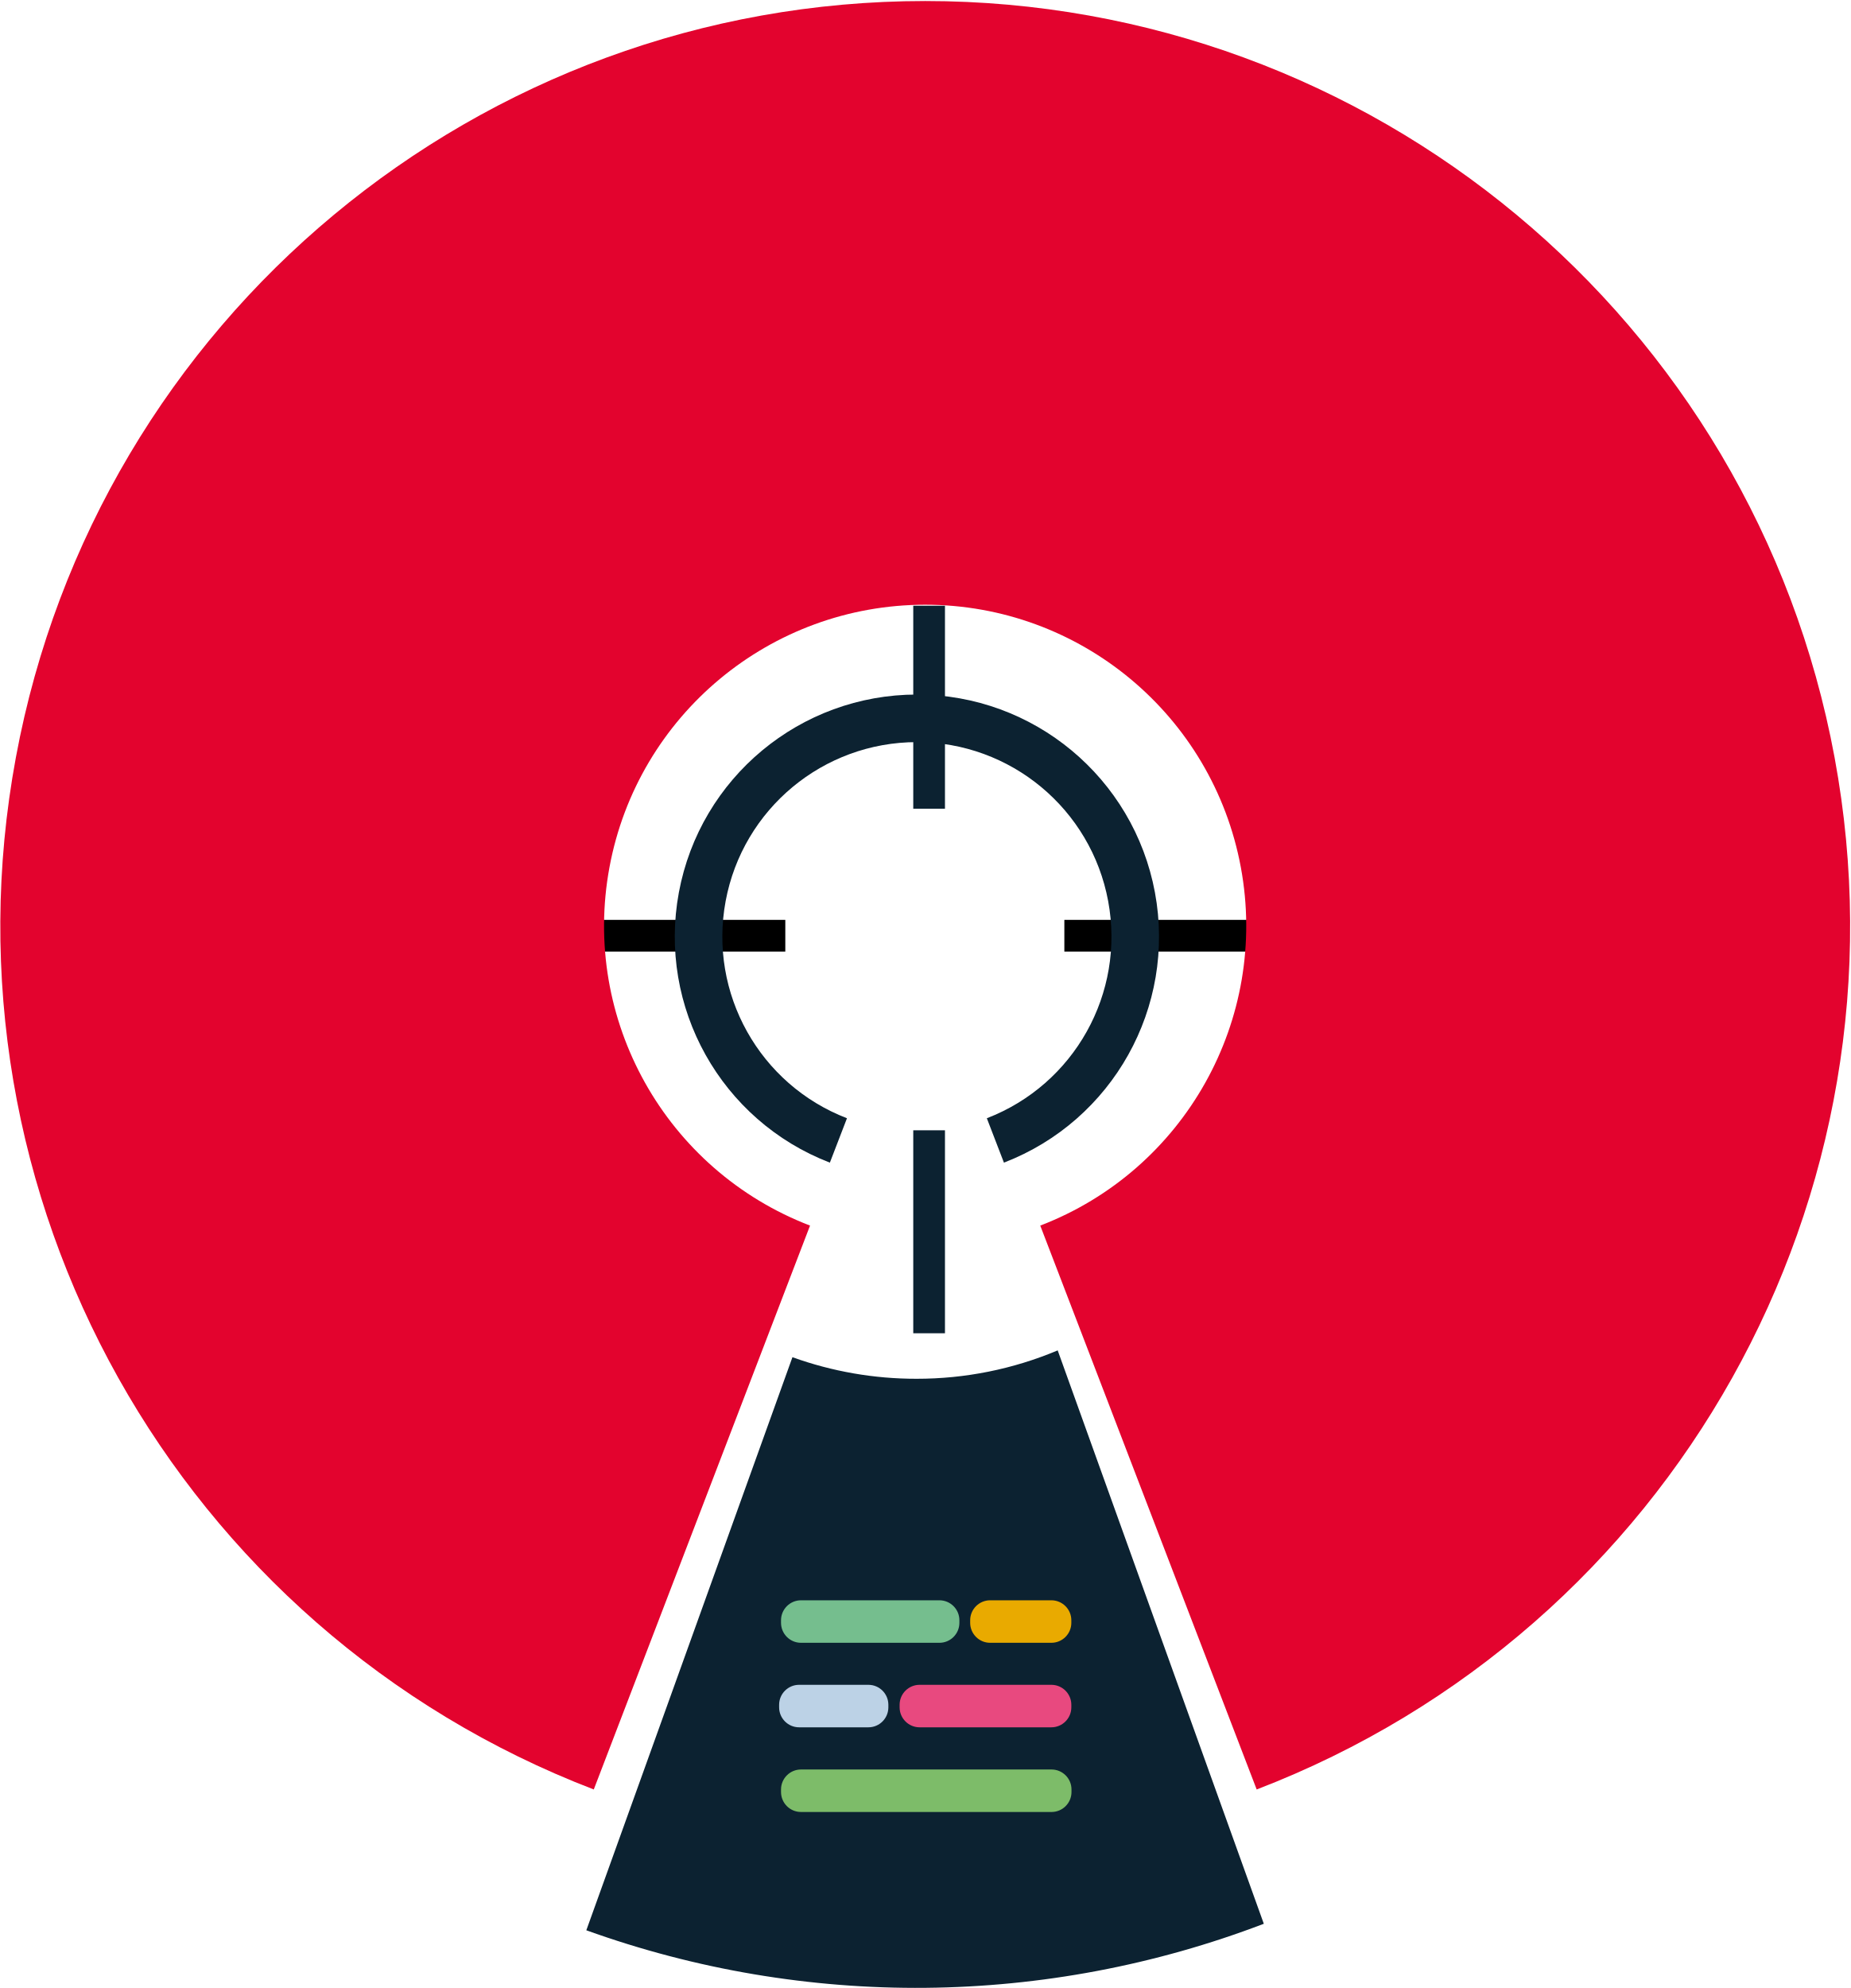
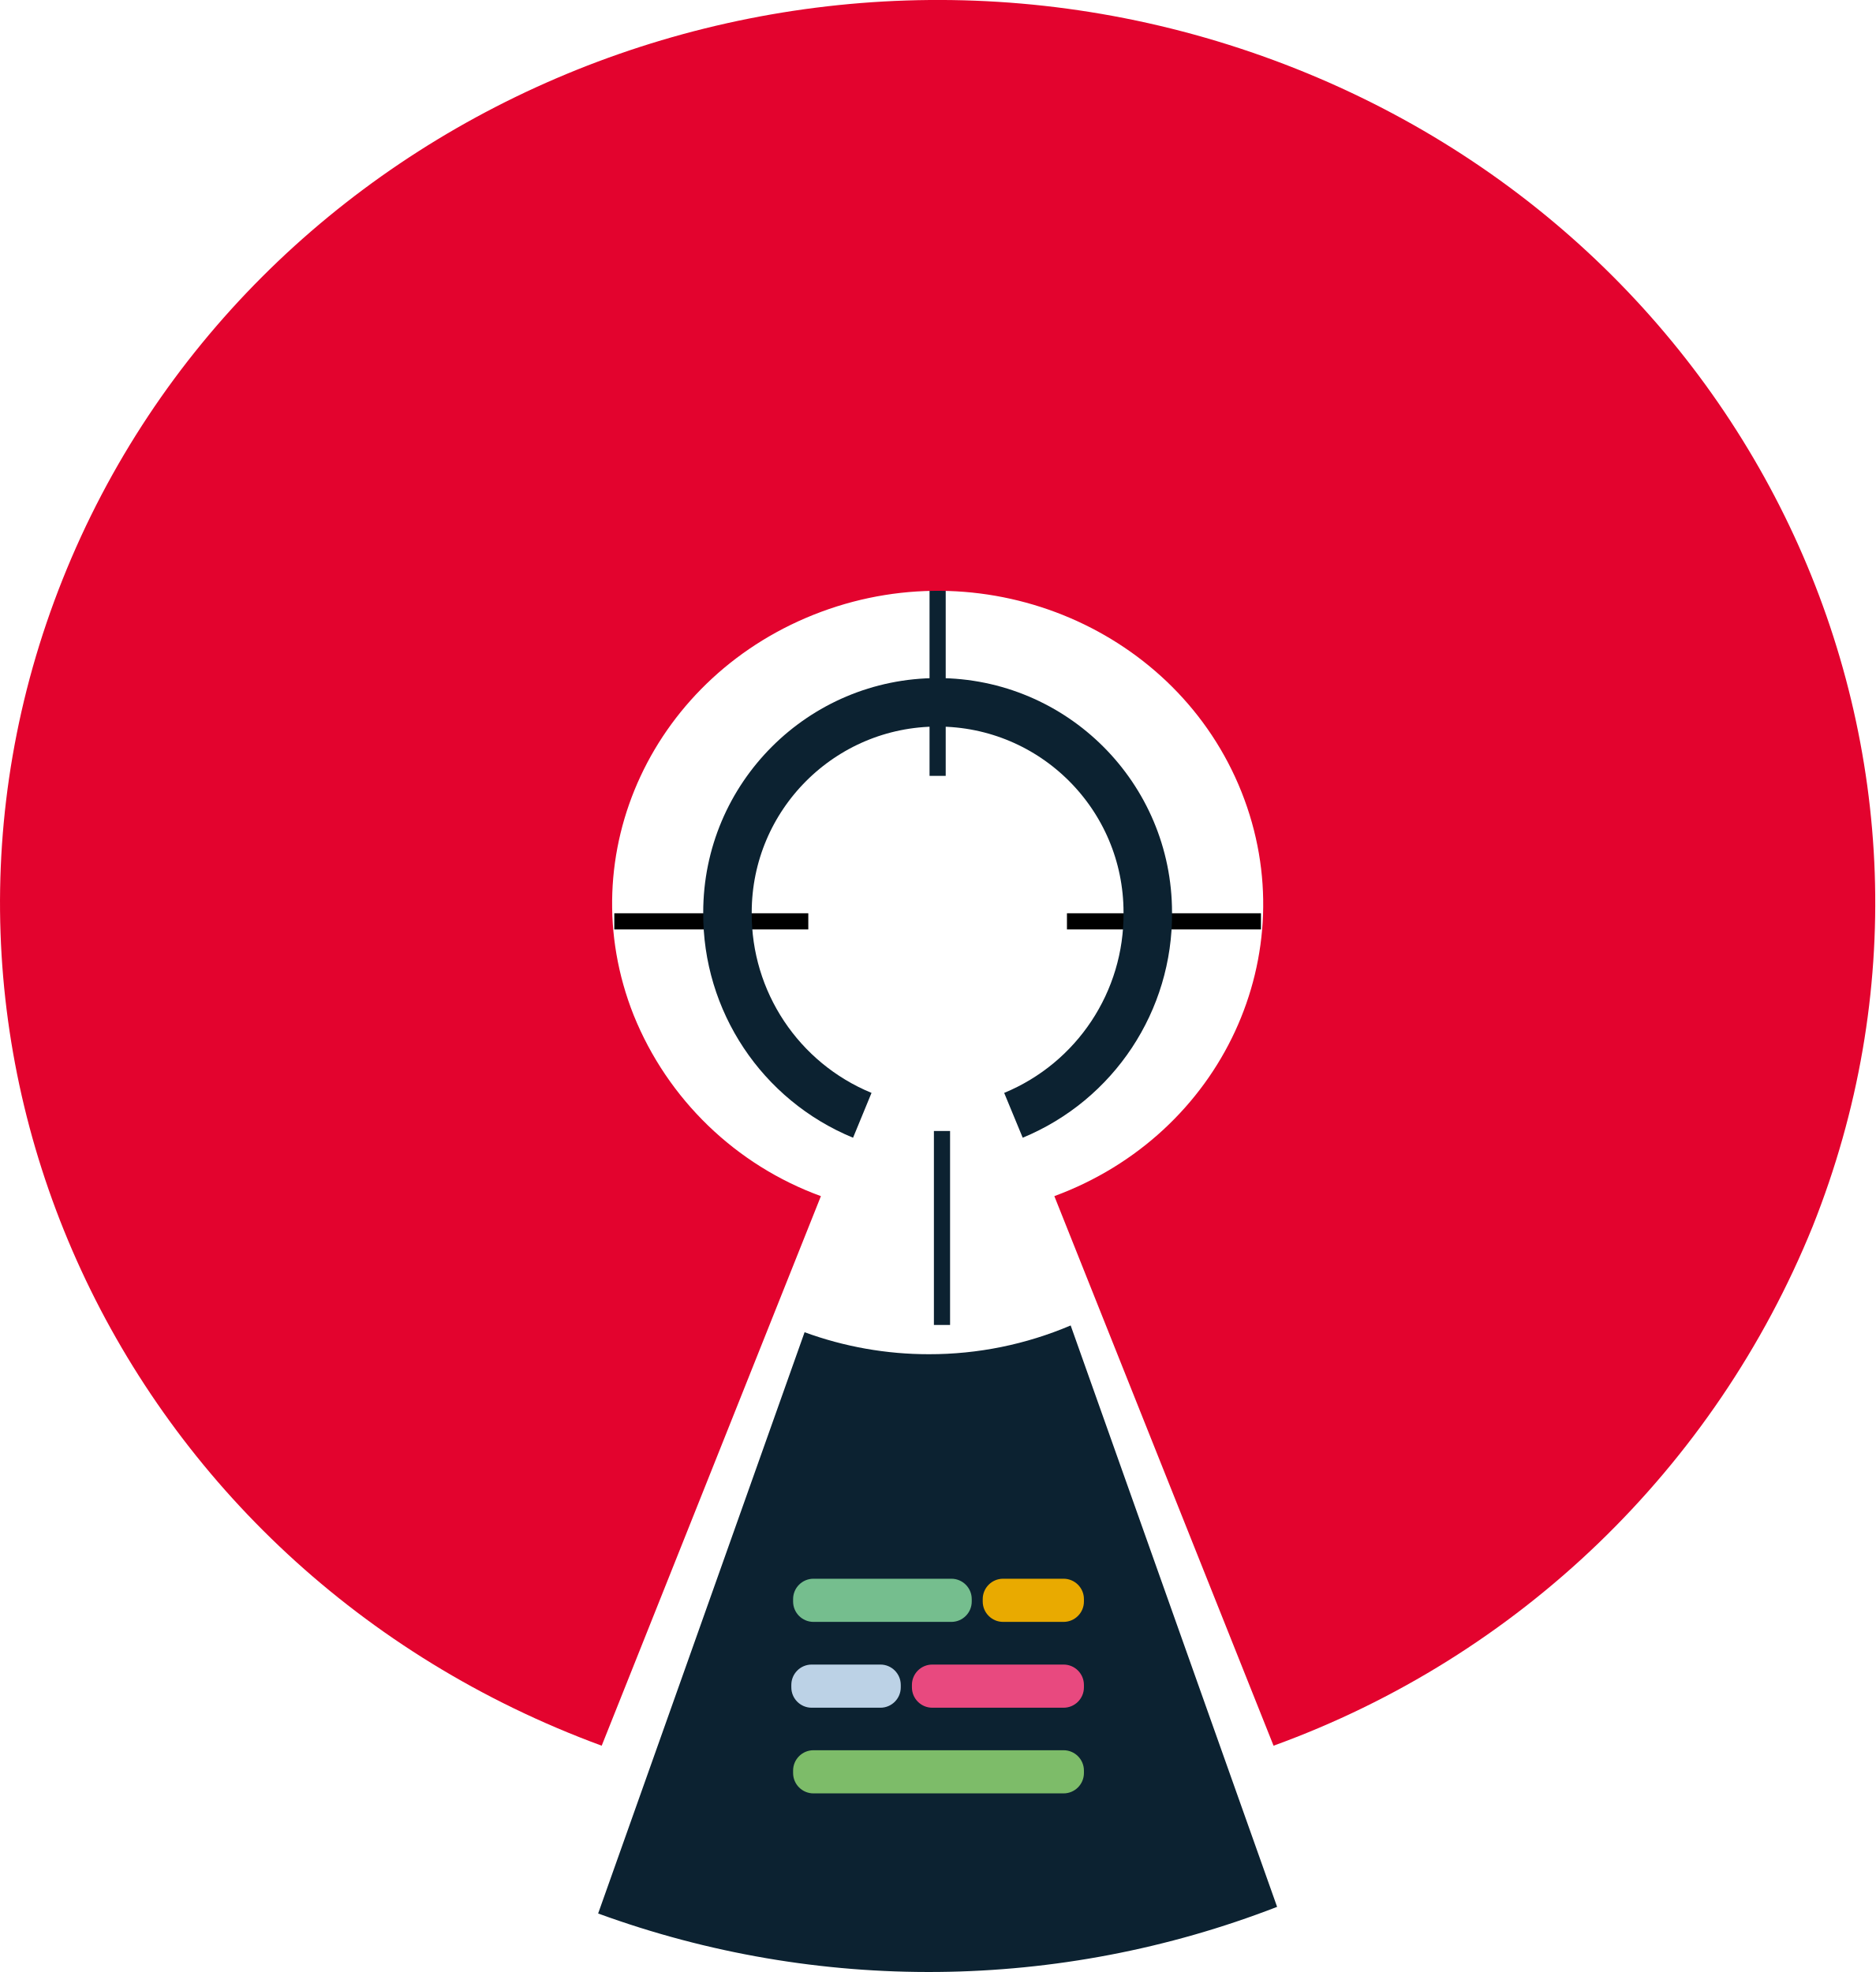
- <svg xmlns="http://www.w3.org/2000/svg" id="Ebene_1" data-name="Ebene 1" viewBox="0 0 116.71 125.37">
+ <svg xmlns="http://www.w3.org/2000/svg" id="Ebene_2" data-name="Ebene 2" viewBox="0 0 116 122">
  <defs>
-     <style>.cls-1,.cls-10,.cls-3{fill:none;stroke-miterlimit:10;}.cls-1{stroke:#000;}.cls-1,.cls-10{stroke-width:2px;}.cls-2{fill:#e3032e;}.cls-10,.cls-3{stroke:#0c2231;}.cls-3{stroke-width:3px;}.cls-4{fill:#0c2231;}.cls-5{fill:#75be8e;}.cls-6{fill:#e8497f;}.cls-7{fill:#7dbc69;}.cls-8{fill:#bcd2e6;}.cls-9{fill:#e9aa00;}</style>
+     <style>.cls-1,.cls-10,.cls-2{fill:none;stroke-miterlimit:10;}.cls-1{stroke:#000;}.cls-10,.cls-2{stroke:#0c2231;}.cls-3{fill:#e3032e;}.cls-4{fill:#0c2231;}.cls-5{fill:#75be8e;}.cls-6{fill:#e8497f;}.cls-7{fill:#7dbc69;}.cls-8{fill:#bcd2e6;}.cls-9{fill:#e9aa00;}.cls-10{stroke-width:3px;}</style>
  </defs>
-   <line class="cls-1" x1="67.13" y1="59.01" x2="79.41" y2="59.01" />
-   <line class="cls-1" x1="37.25" y1="59.01" x2="49.53" y2="59.01" />
-   <path class="cls-2" d="M83.9,95.5a20.25,20.25,0,1,0-14.52,0L55.74,131.06a58.33,58.33,0,1,1,41.81,0L83.9,95.5" transform="translate(-18.29 -18.21)" />
-   <path class="cls-3" d="M81.07,90.13a13.77,13.77,0,1,0-9.9,0" transform="translate(-18.29 -18.21)" />
-   <path class="cls-4" d="M76.1,105.16a23,23,0,0,1-7.83-1.36l-13,36.14A61.44,61.44,0,0,0,98,139.53L85,103.37A22.88,22.88,0,0,1,76.1,105.16Z" transform="translate(-18.29 -18.21)" />
-   <rect class="cls-5" x="49.26" y="100.92" width="11.25" height="2.68" rx="1.26" />
-   <rect class="cls-6" x="56.74" y="106.25" width="10.83" height="2.68" rx="1.26" />
-   <rect class="cls-7" x="49.26" y="111.59" width="18.32" height="2.68" rx="1.26" />
-   <rect class="cls-8" x="49.14" y="106.25" width="6.89" height="2.68" rx="1.26" />
-   <rect class="cls-9" x="61.19" y="100.92" width="6.38" height="2.68" rx="1.26" />
-   <line class="cls-10" x1="58.6" y1="38.2" x2="58.6" y2="51" />
-   <line class="cls-10" x1="58.6" y1="71.28" x2="58.6" y2="84.08" />
+   <line class="cls-1" x1="66" y1="57" x2="78" y2="57" />
+   <line class="cls-1" x1="38" y1="57" x2="50" y2="57" />
+   <line class="cls-2" x1="58" y1="36" x2="58" y2="48" />
+   <line class="cls-2" x1="58.27" y1="69.97" x2="58.27" y2="81.97" />
+   <path class="cls-3" d="M87.22,98c10.38-3.83,15.56-15,11.58-25s-15.64-15-26-11.15S57.22,76.81,61.2,86.81A19.81,19.81,0,0,0,72.78,98L59.22,132c-29.9-11-44.83-43.36-33.35-72.15s45-43.18,74.91-32.13,44.83,43.36,33.35,72.15A56.93,56.93,0,0,1,100.78,132L87.22,98" transform="translate(-22 -24)" />
+   <path class="cls-4" d="M79.46,107.78a22.34,22.34,0,0,1-7.69-1.36L59,142.38a59.6,59.6,0,0,0,42-.41L88.23,106A22.31,22.31,0,0,1,79.46,107.78Z" transform="translate(-22 -24)" />
+   <rect class="cls-5" x="49.06" y="97.67" width="11.05" height="2.67" rx="1.26" />
+   <rect class="cls-6" x="56.41" y="102.98" width="10.64" height="2.67" rx="1.26" />
+   <rect class="cls-7" x="49.06" y="108.28" width="17.99" height="2.67" rx="1.26" />
+   <rect class="cls-8" x="48.95" y="102.98" width="6.77" height="2.67" rx="1.26" />
+   <rect class="cls-9" x="60.79" y="97.67" width="6.26" height="2.67" rx="1.26" />
+   <path class="cls-10" d="M84.69,93A13.45,13.45,0,0,0,93,80.45a13,13,0,1,0-26,0A13.47,13.47,0,0,0,75.34,93" transform="translate(-22 -24)" />
</svg>
